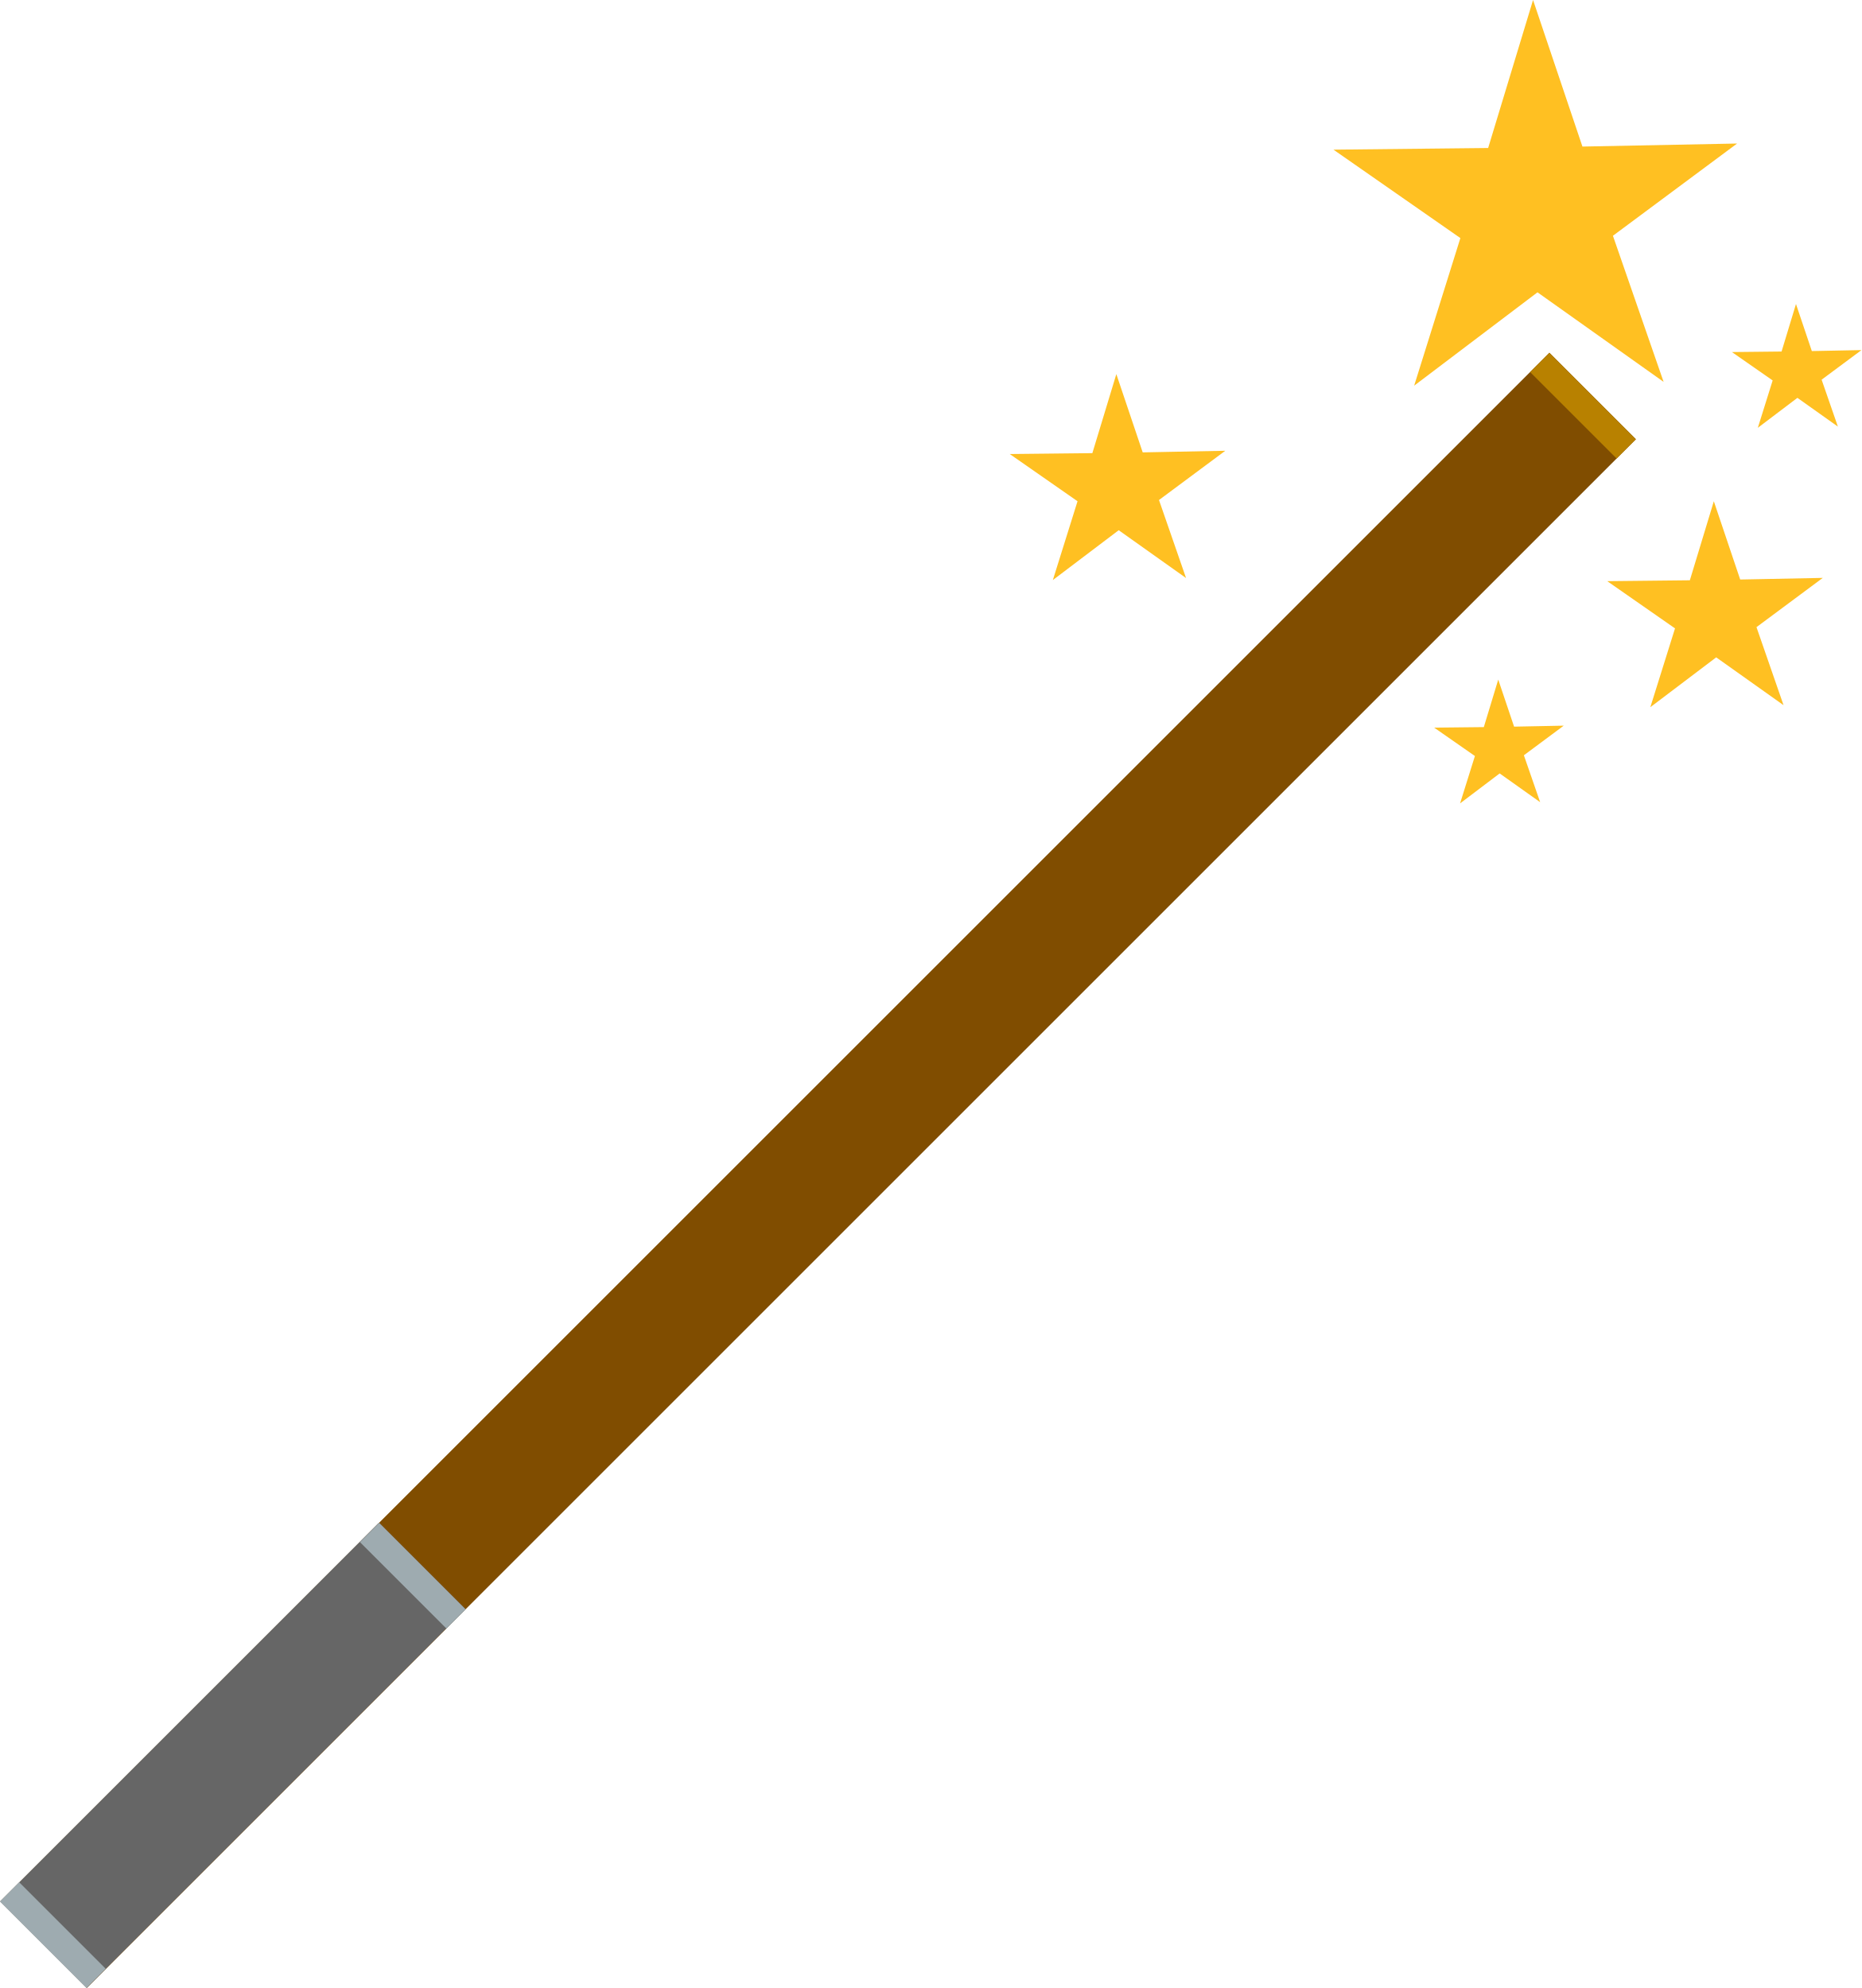
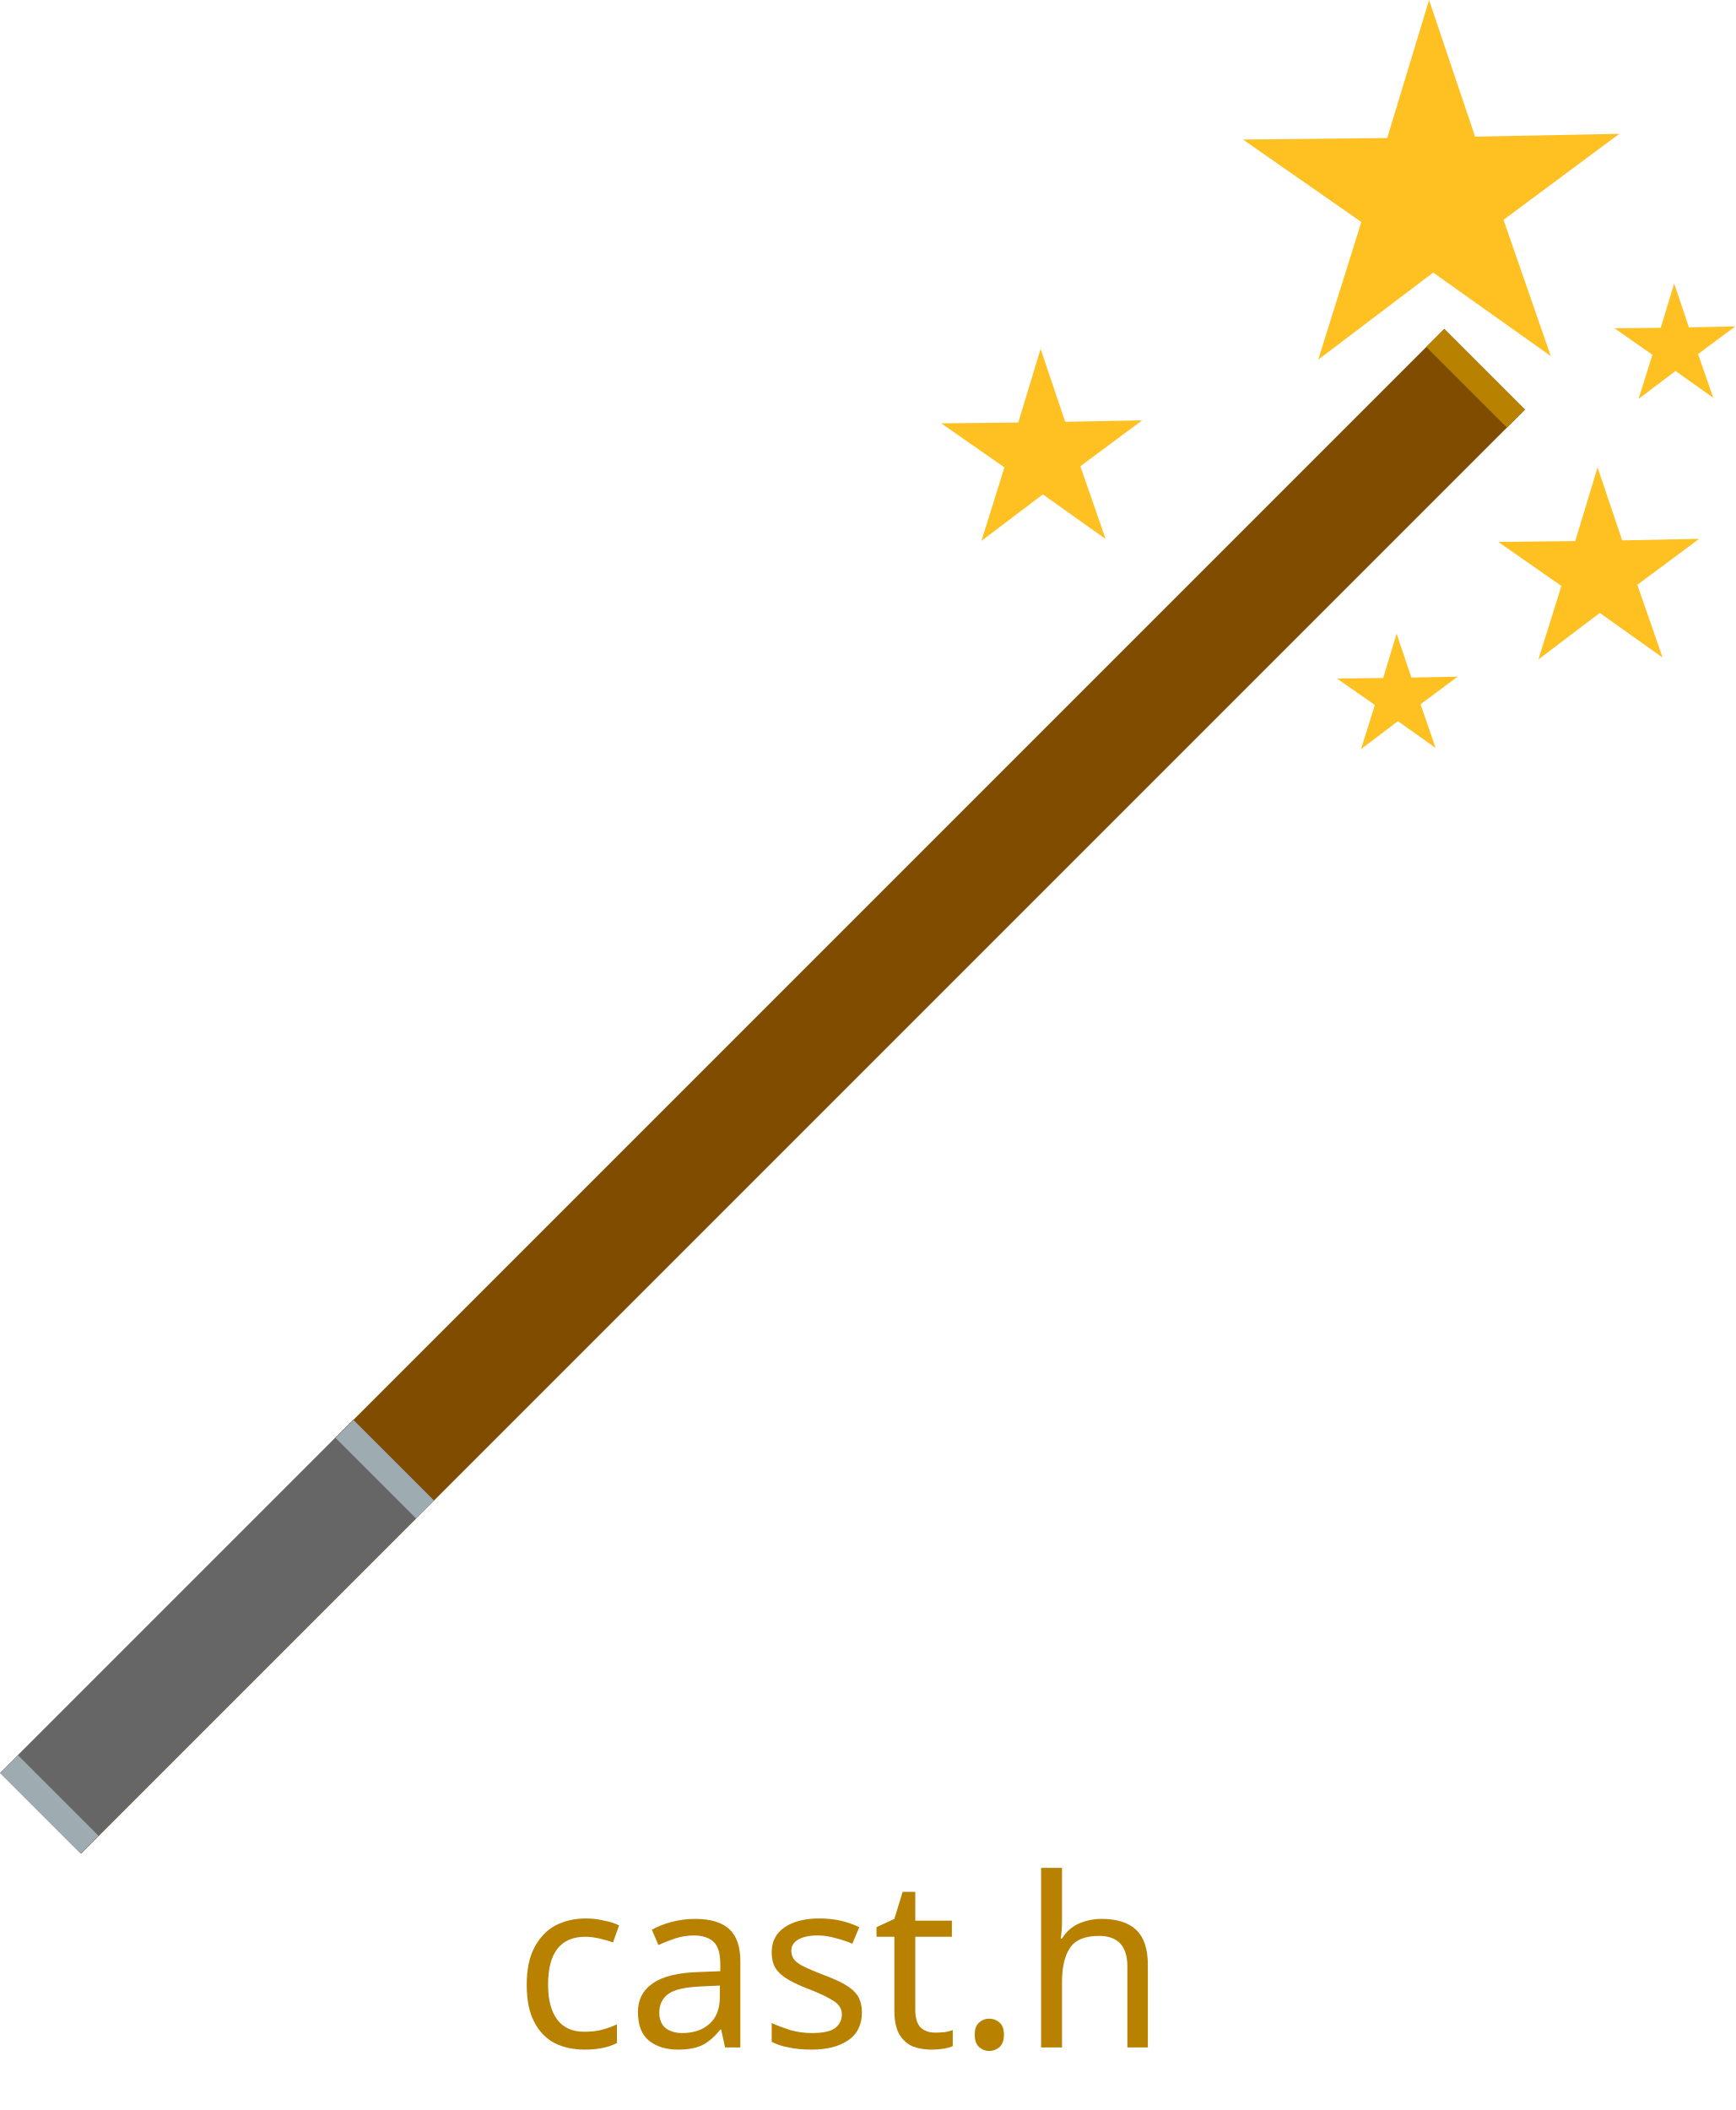
- <svg xmlns="http://www.w3.org/2000/svg" width="62.225mm" height="66.47mm" viewBox="0 0 62.225 66.47" version="1.1" id="svg1">
+ <svg xmlns="http://www.w3.org/2000/svg" width="62.225mm" height="75.66mm" viewBox="0 0 62.225 75.66" version="1.1" id="svg1">
  <defs id="defs1" />
  <g id="layer1" transform="translate(-64.88894,-53.05983)">
    <g id="g2" transform="rotate(45,91.92979,92.19405)">
      <rect style="fill:#804d00;stroke-width:0.265" id="rect1" width="4.089" height="73.228" x="90.1" y="55.359" />
      <rect style="fill:#666666;stroke-width:0.265" id="rect1-2" width="4.089" height="17.904" x="90.095" y="110.684" />
      <rect style="fill:#9eabb0;stroke-width:0.265" id="rect1-2-7" width="4.089" height="0.909" x="90.094" y="127.691" />
      <rect style="fill:#9eabb0;stroke-width:0.265" id="rect1-2-7-5" width="4.089" height="0.909" x="90.104" y="110.685" />
      <rect style="fill:#b88100;stroke-width:0.265" id="rect1-2-7-5-2" width="4.089" height="0.909" x="90.1" y="55.363" />
      <path style="fill:#ffc022;stroke-width:0.265" id="path3-4-5" d="M 72.722,82.941 57.66,72.243 42.93,83.394 48.45,65.763 33.293,55.2 l 18.474,-0.198 5.363,-17.679 5.897,17.508 18.471,-0.363 -14.829,11.019 z" transform="matrix(0.06352803,-0.06352803,0.06352803,0.06352803,88.77599,49.63716)" />
      <path style="fill:#ffc022;stroke-width:0.265" id="path3-4-5-4" d="M 72.722,82.941 57.66,72.243 42.93,83.394 48.45,65.763 33.293,55.2 l 18.474,-0.198 5.363,-17.679 5.897,17.508 18.471,-0.363 -14.829,11.019 z" transform="matrix(0.06352803,-0.06352803,0.06352803,0.06352803,90.61784,65.55454)" />
      <path style="fill:#ffc022;stroke-width:0.265" id="path3" d="M 72.722,82.941 57.66,72.243 42.93,83.394 48.45,65.763 33.293,55.2 l 18.474,-0.198 5.363,-17.679 5.897,17.508 18.471,-0.363 -14.829,11.019 z" transform="matrix(0.1979149,-0.1979149,0.1979149,0.1979149,62.68025,51.3261)" />
      <path style="fill:#ffc022;stroke-width:0.265" id="path3-4" d="M 72.722,82.941 57.66,72.243 42.93,83.394 48.45,65.763 33.293,55.2 l 18.474,-0.198 5.363,-17.679 5.897,17.508 18.471,-0.363 -14.829,11.019 z" transform="matrix(0.1056886,-0.1056886,0.1056886,0.1056886,87.51495,57.07722)" />
      <path style="fill:#ffc022;stroke-width:0.265" id="path3-4-8" d="M 72.722,82.941 57.66,72.243 42.93,83.394 48.45,65.763 33.293,55.2 l 18.474,-0.198 5.363,-17.679 5.897,17.508 18.471,-0.363 -14.829,11.019 z" transform="matrix(0.1056886,-0.1056886,0.1056886,0.1056886,70.38625,68.19423)" />
    </g>
+     <text xml:space="preserve" style="font-size:3.175px;text-align:start;writing-mode:lr-tb;direction:ltr;text-anchor:start;fill:#b88100;stroke-width:0.265" x="84.642" y="127.493" id="text3">
+       <tspan id="tspan3" style="stroke-width:0.265" x="84.642" y="127.493" />
+     </text>
+     <text xml:space="preserve" style="font-size:3.175px;text-align:start;writing-mode:lr-tb;direction:ltr;text-anchor:start;fill:#b88100;stroke-width:0.265" x="83.31" y="126.475" id="text6">
+       <tspan id="tspan6" style="font-style:normal;font-variant:normal;font-weight:normal;font-stretch:normal;font-size:8.467px;font-family:Sans;-inkscape-font-specification:'Sans, Normal';font-variant-ligatures:normal;font-variant-caps:normal;font-variant-numeric:normal;font-variant-east-asian:normal;stroke-width:0.265" x="83.31" y="126.475">cast.h</tspan>
+     </text>
  </g>
</svg>
